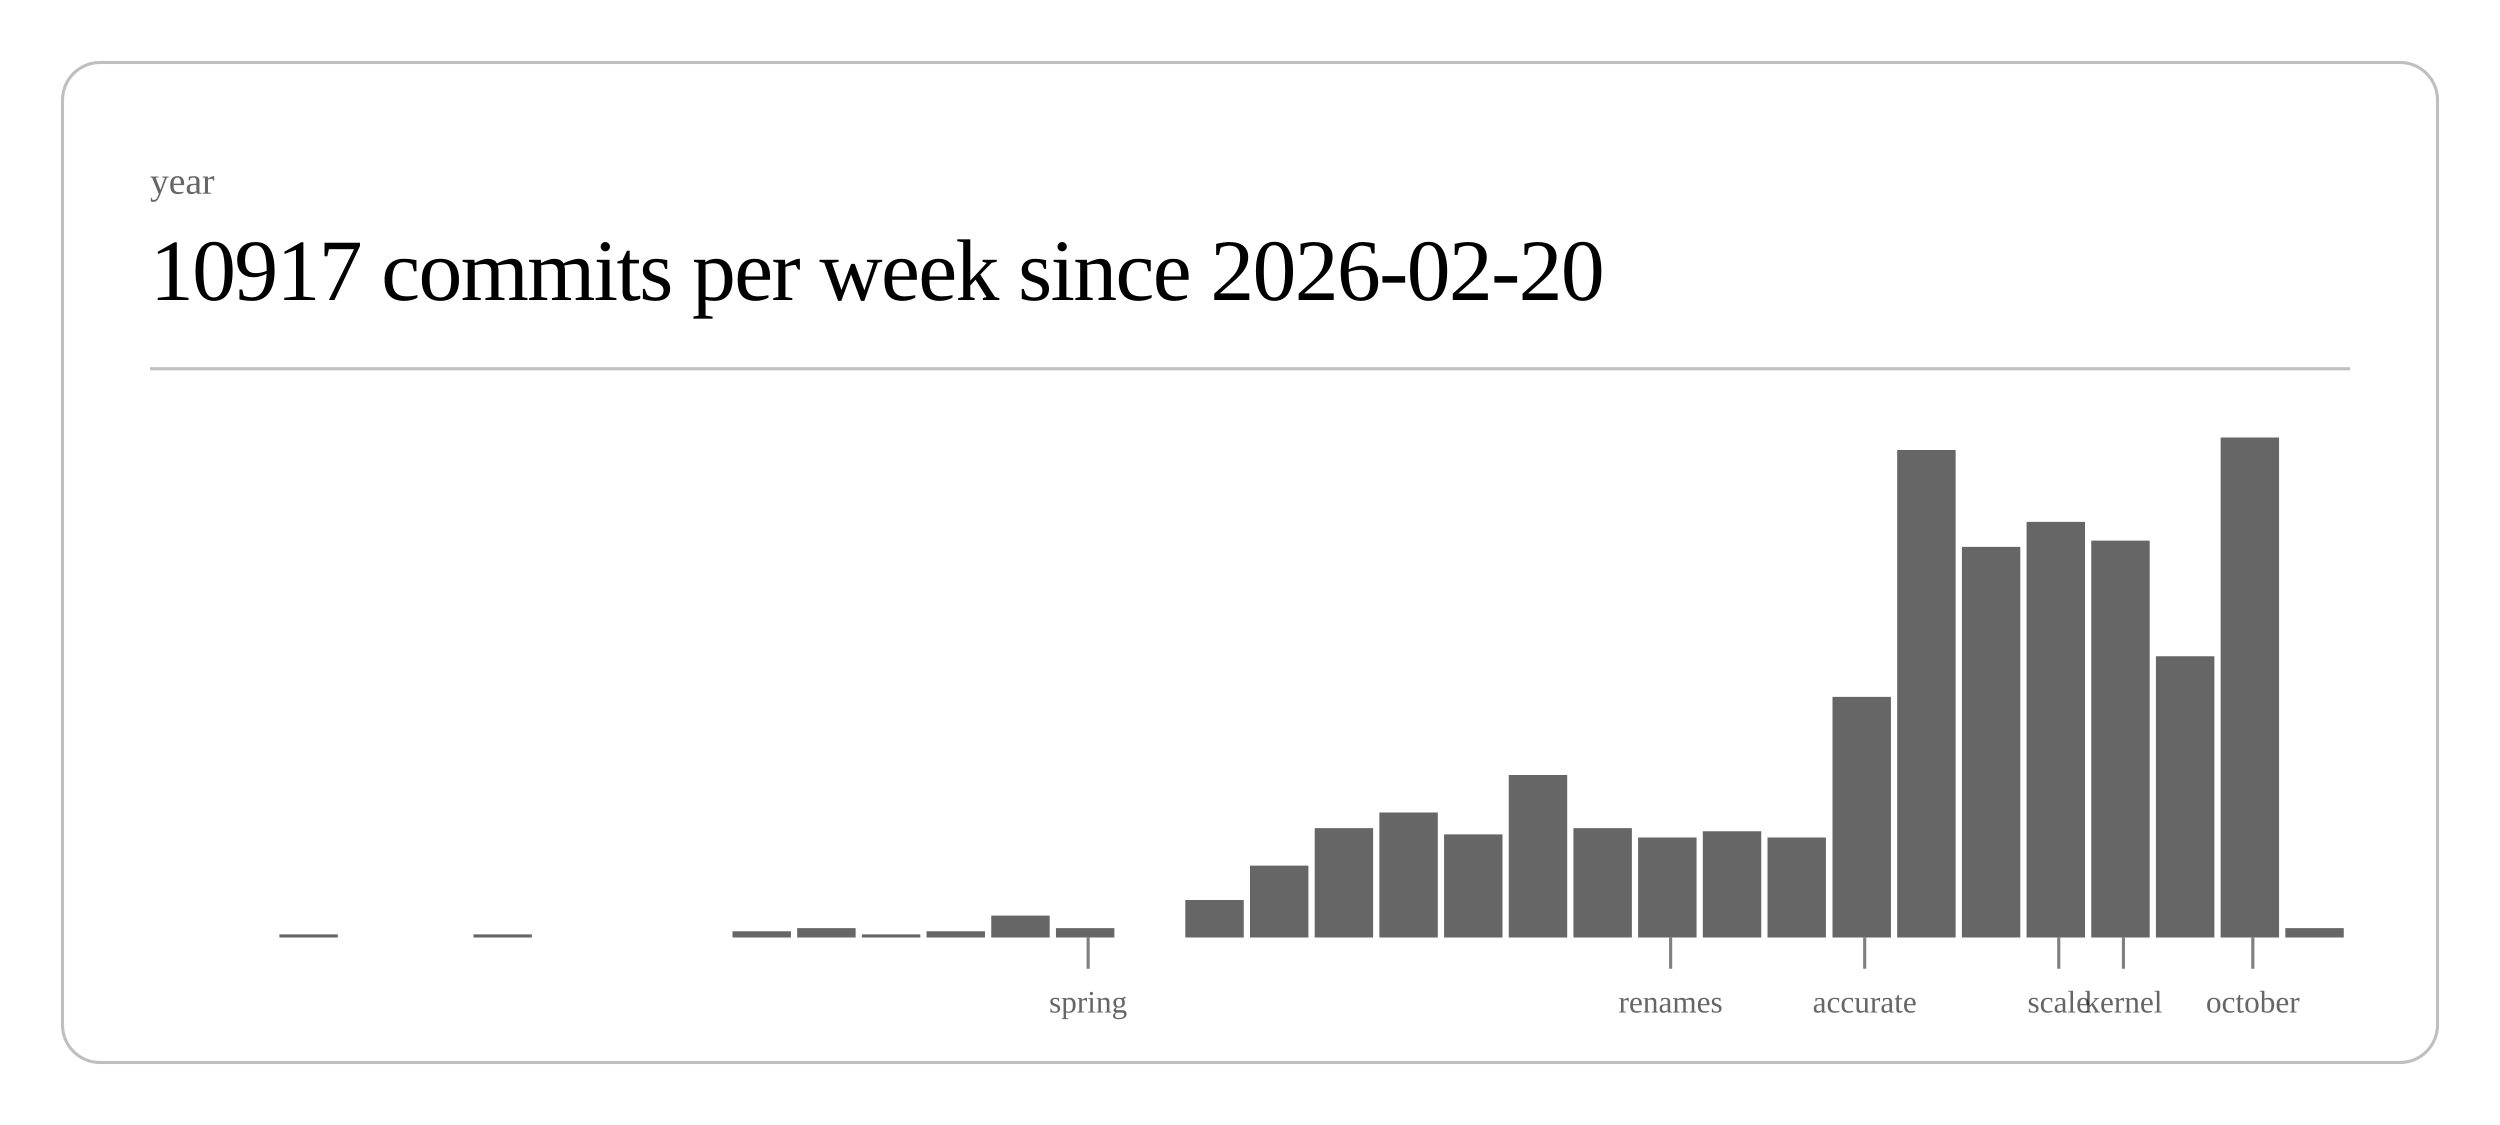
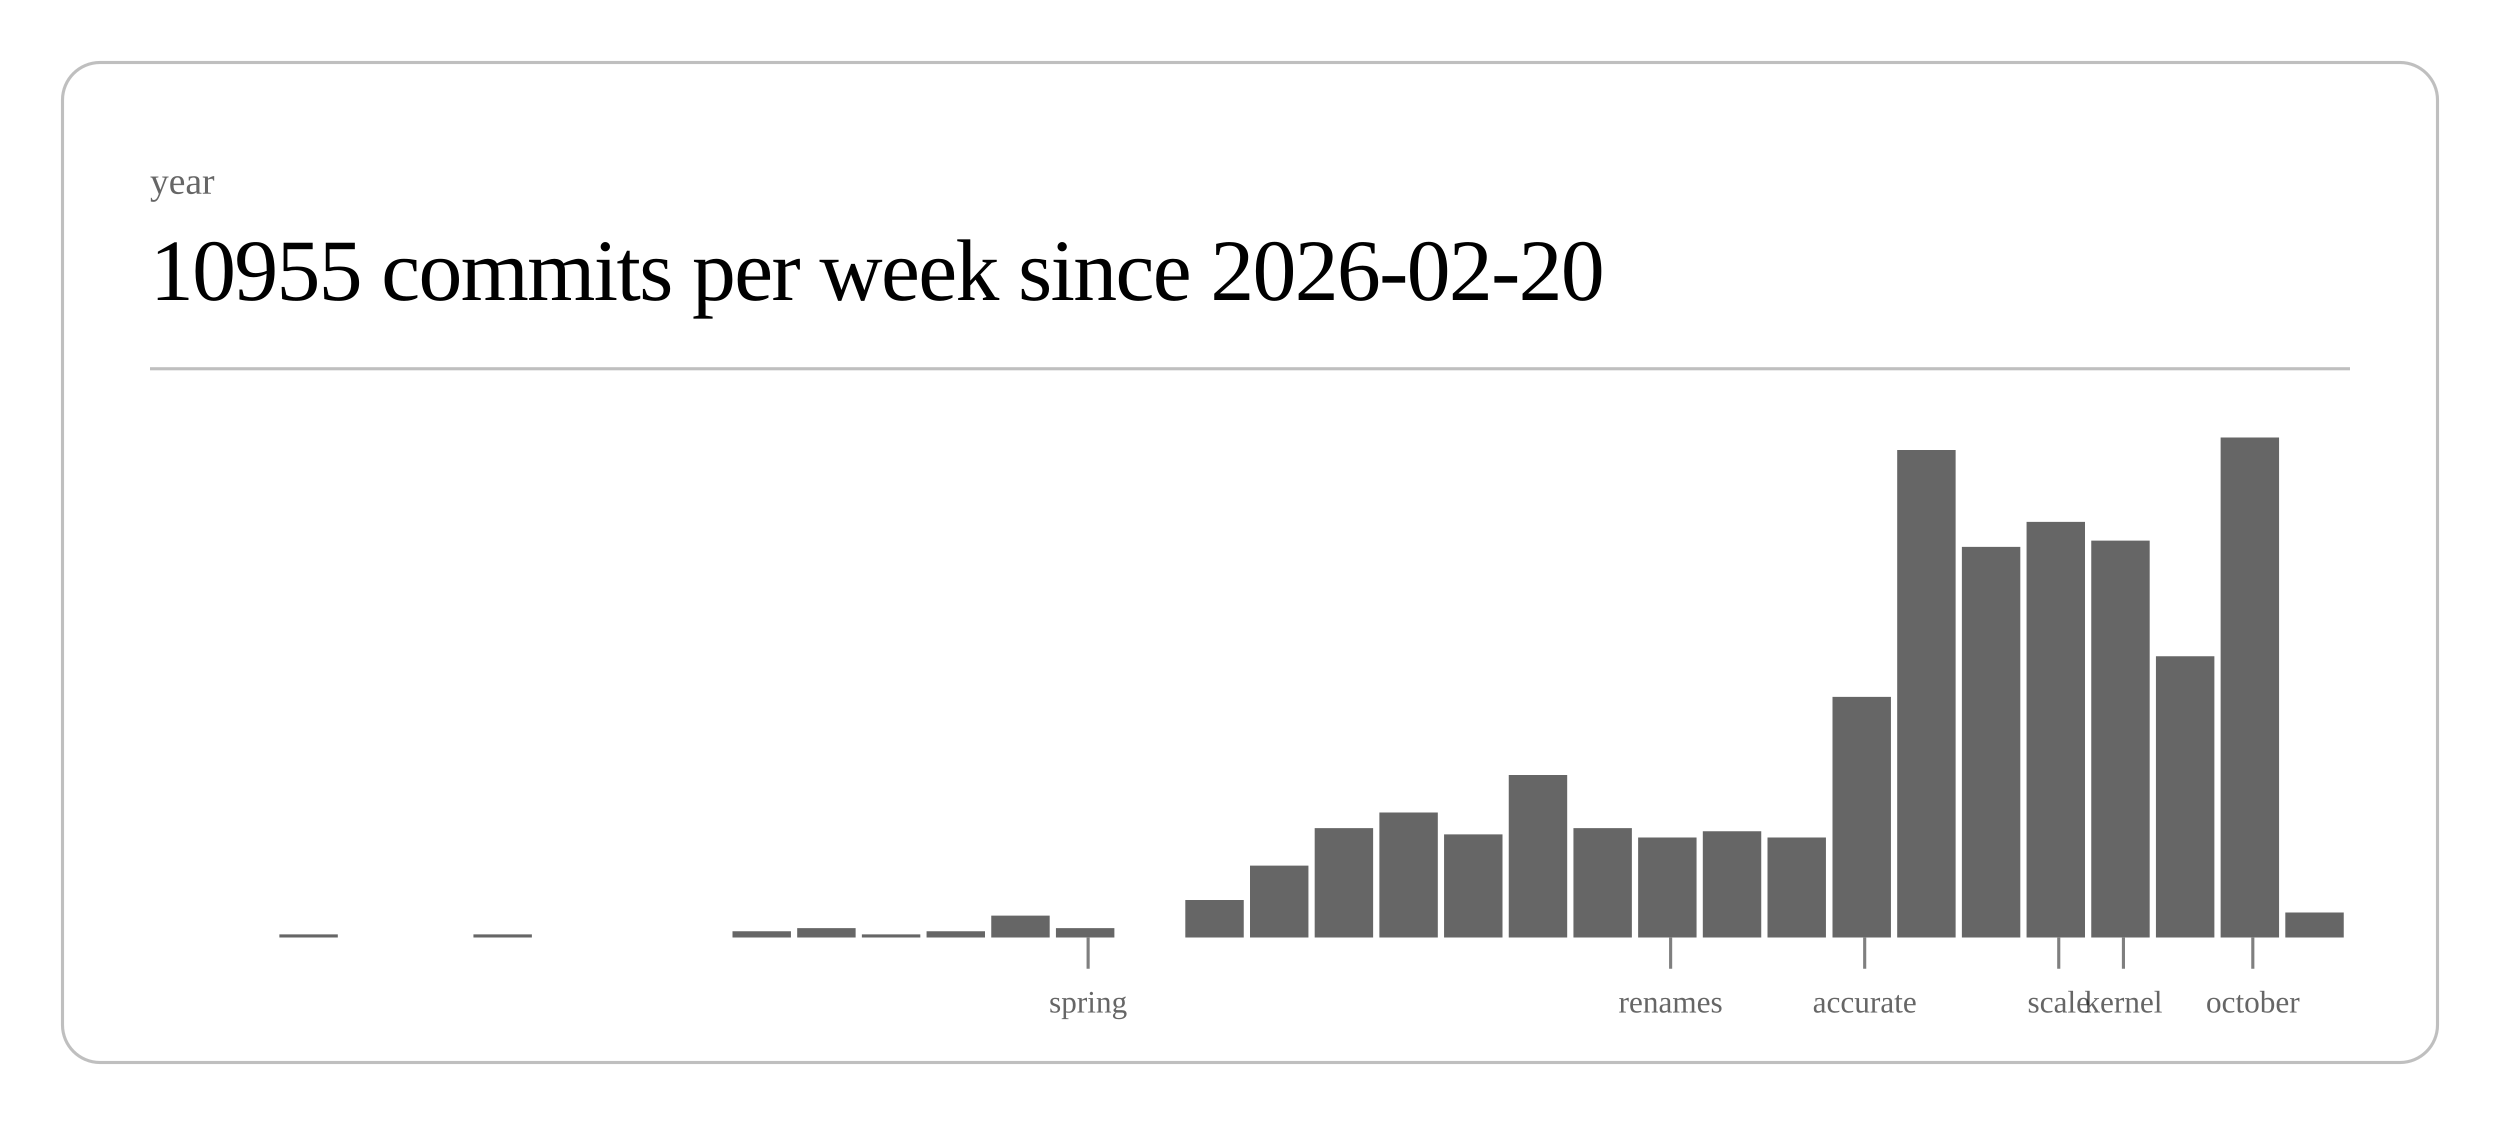
<svg xmlns="http://www.w3.org/2000/svg" class="post-header-svg" viewBox="0 0 800 360" width="800" height="360">
  <rect x="20" y="20" width="760" height="320" rx="12" ry="12" fill="none" stroke="currentColor" stroke-width="1" opacity="0.25" />
  <text fill="currentColor" x="48" y="62" font-size="12" opacity="0.6">year</text>
-   <text fill="currentColor" x="48" y="96" font-size="28" font-weight="300" letter-spacing="-0.5">10917 commits per week since 2026-02-20</text>
+   <text fill="currentColor" x="48" y="96" font-size="28" font-weight="300" letter-spacing="-0.5">10955 commits per week since 2026-02-20</text>
  <line stroke="currentColor" x1="48" y1="118" x2="752" y2="118" stroke-width="1" opacity="0.25" />
  <rect x="89.4" y="299" width="18.7" height="1" fill="currentColor" opacity="0.6" />
  <rect x="151.5" y="299" width="18.7" height="1" fill="currentColor" opacity="0.6" />
  <rect x="234.4" y="298" width="18.7" height="2" fill="currentColor" opacity="0.6" />
  <rect x="255.1" y="297" width="18.7" height="3" fill="currentColor" opacity="0.6" />
  <rect x="275.8" y="299" width="18.7" height="1" fill="currentColor" opacity="0.6" />
  <rect x="296.5" y="298" width="18.7" height="2" fill="currentColor" opacity="0.6" />
  <rect x="317.2" y="293" width="18.7" height="7" fill="currentColor" opacity="0.6" />
  <rect x="337.9" y="297" width="18.7" height="3" fill="currentColor" opacity="0.6" />
  <rect x="379.3" y="288" width="18.7" height="12" fill="currentColor" opacity="0.6" />
  <rect x="400.0" y="277" width="18.7" height="23" fill="currentColor" opacity="0.6" />
  <rect x="420.7" y="265" width="18.7" height="35" fill="currentColor" opacity="0.6" />
  <rect x="441.4" y="260" width="18.7" height="40" fill="currentColor" opacity="0.6" />
  <rect x="462.1" y="267" width="18.7" height="33" fill="currentColor" opacity="0.6" />
  <rect x="482.8" y="248" width="18.7" height="52" fill="currentColor" opacity="0.6" />
  <rect x="503.5" y="265" width="18.7" height="35" fill="currentColor" opacity="0.6" />
  <rect x="524.2" y="268" width="18.7" height="32" fill="currentColor" opacity="0.6" />
  <rect x="544.9" y="266" width="18.7" height="34" fill="currentColor" opacity="0.6" />
  <rect x="565.6" y="268" width="18.7" height="32" fill="currentColor" opacity="0.6" />
  <rect x="586.4" y="223" width="18.7" height="77" fill="currentColor" opacity="0.6" />
  <rect x="607.1" y="144" width="18.7" height="156" fill="currentColor" opacity="0.6" />
  <rect x="627.8" y="175" width="18.7" height="125" fill="currentColor" opacity="0.6" />
  <rect x="648.5" y="167" width="18.7" height="133" fill="currentColor" opacity="0.6" />
  <rect x="669.2" y="173" width="18.7" height="127" fill="currentColor" opacity="0.6" />
  <rect x="689.9" y="210" width="18.7" height="90" fill="currentColor" opacity="0.6" />
  <rect x="710.6" y="140" width="18.7" height="160" fill="currentColor" opacity="0.6" />
-   <rect x="731.3" y="297" width="18.7" height="3" fill="currentColor" opacity="0.6" />
+   <rect x="731.3" y="292" width="18.7" height="8" fill="currentColor" opacity="0.6" />
  <line stroke="currentColor" x1="348.2" y1="300" x2="348.2" y2="310" stroke-width="1" opacity="0.5" />
  <text fill="currentColor" x="348.2" y="324" font-size="10" opacity="0.6" text-anchor="middle">spring</text>
  <line stroke="currentColor" x1="534.6" y1="300" x2="534.6" y2="310" stroke-width="1" opacity="0.5" />
  <text fill="currentColor" x="534.6" y="324" font-size="10" opacity="0.6" text-anchor="middle">renames</text>
  <line stroke="currentColor" x1="596.7" y1="300" x2="596.7" y2="310" stroke-width="1" opacity="0.5" />
  <text fill="currentColor" x="596.7" y="324" font-size="10" opacity="0.6" text-anchor="middle">accurate</text>
  <line stroke="currentColor" x1="658.8" y1="300" x2="658.8" y2="310" stroke-width="1" opacity="0.5" />
  <text fill="currentColor" x="658.8" y="324" font-size="10" opacity="0.6" text-anchor="middle">scale</text>
  <line stroke="currentColor" x1="679.5" y1="300" x2="679.5" y2="310" stroke-width="1" opacity="0.5" />
  <text fill="currentColor" x="679.5" y="324" font-size="10" opacity="0.6" text-anchor="middle">kernel</text>
  <line stroke="currentColor" x1="720.9" y1="300" x2="720.9" y2="310" stroke-width="1" opacity="0.5" />
  <text fill="currentColor" x="720.9" y="324" font-size="10" opacity="0.6" text-anchor="middle">october</text>
</svg>
